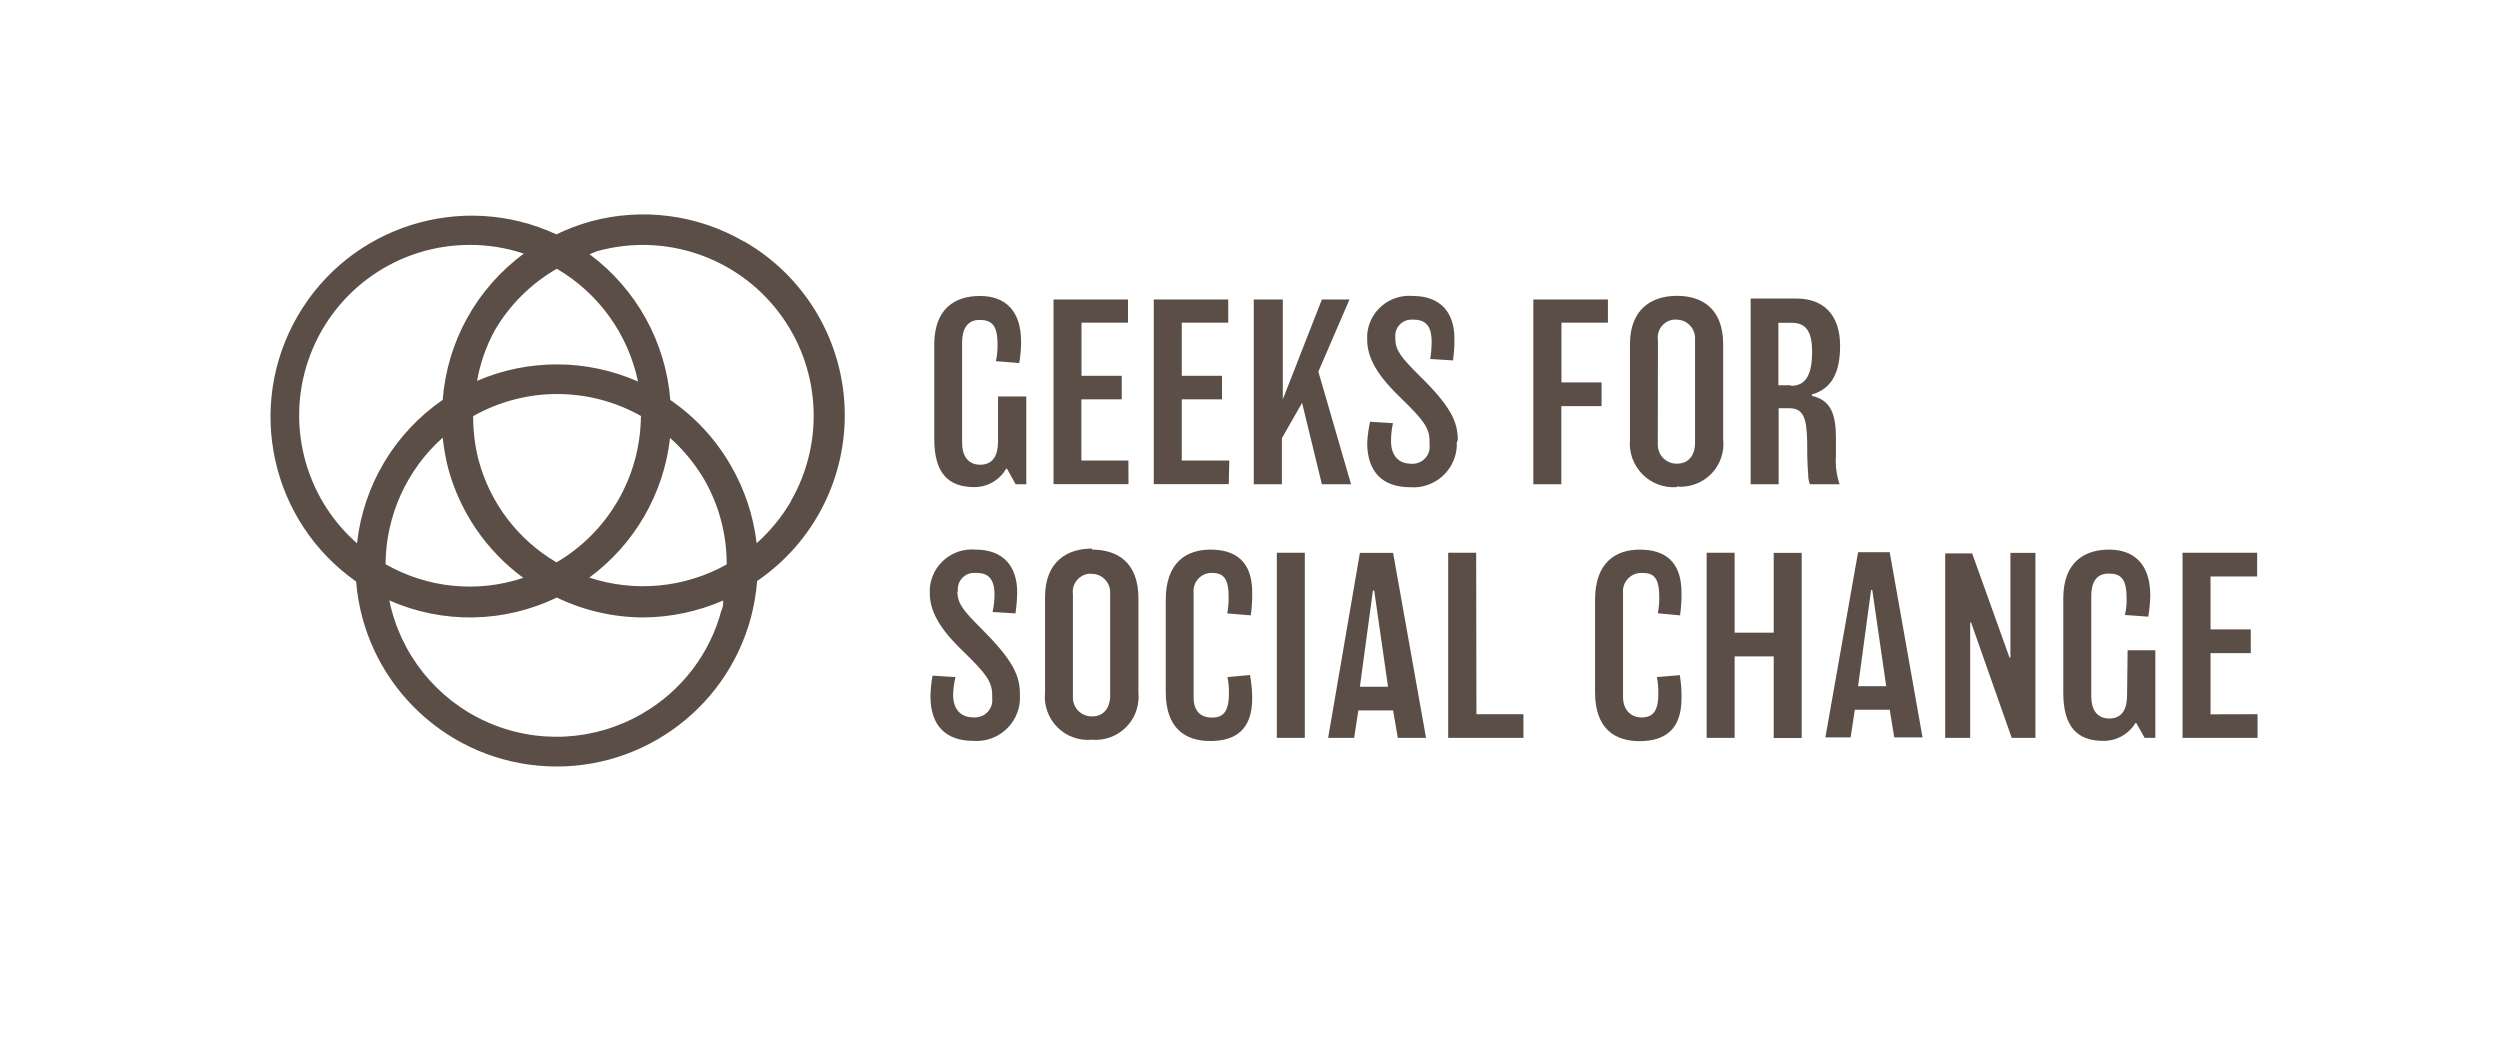
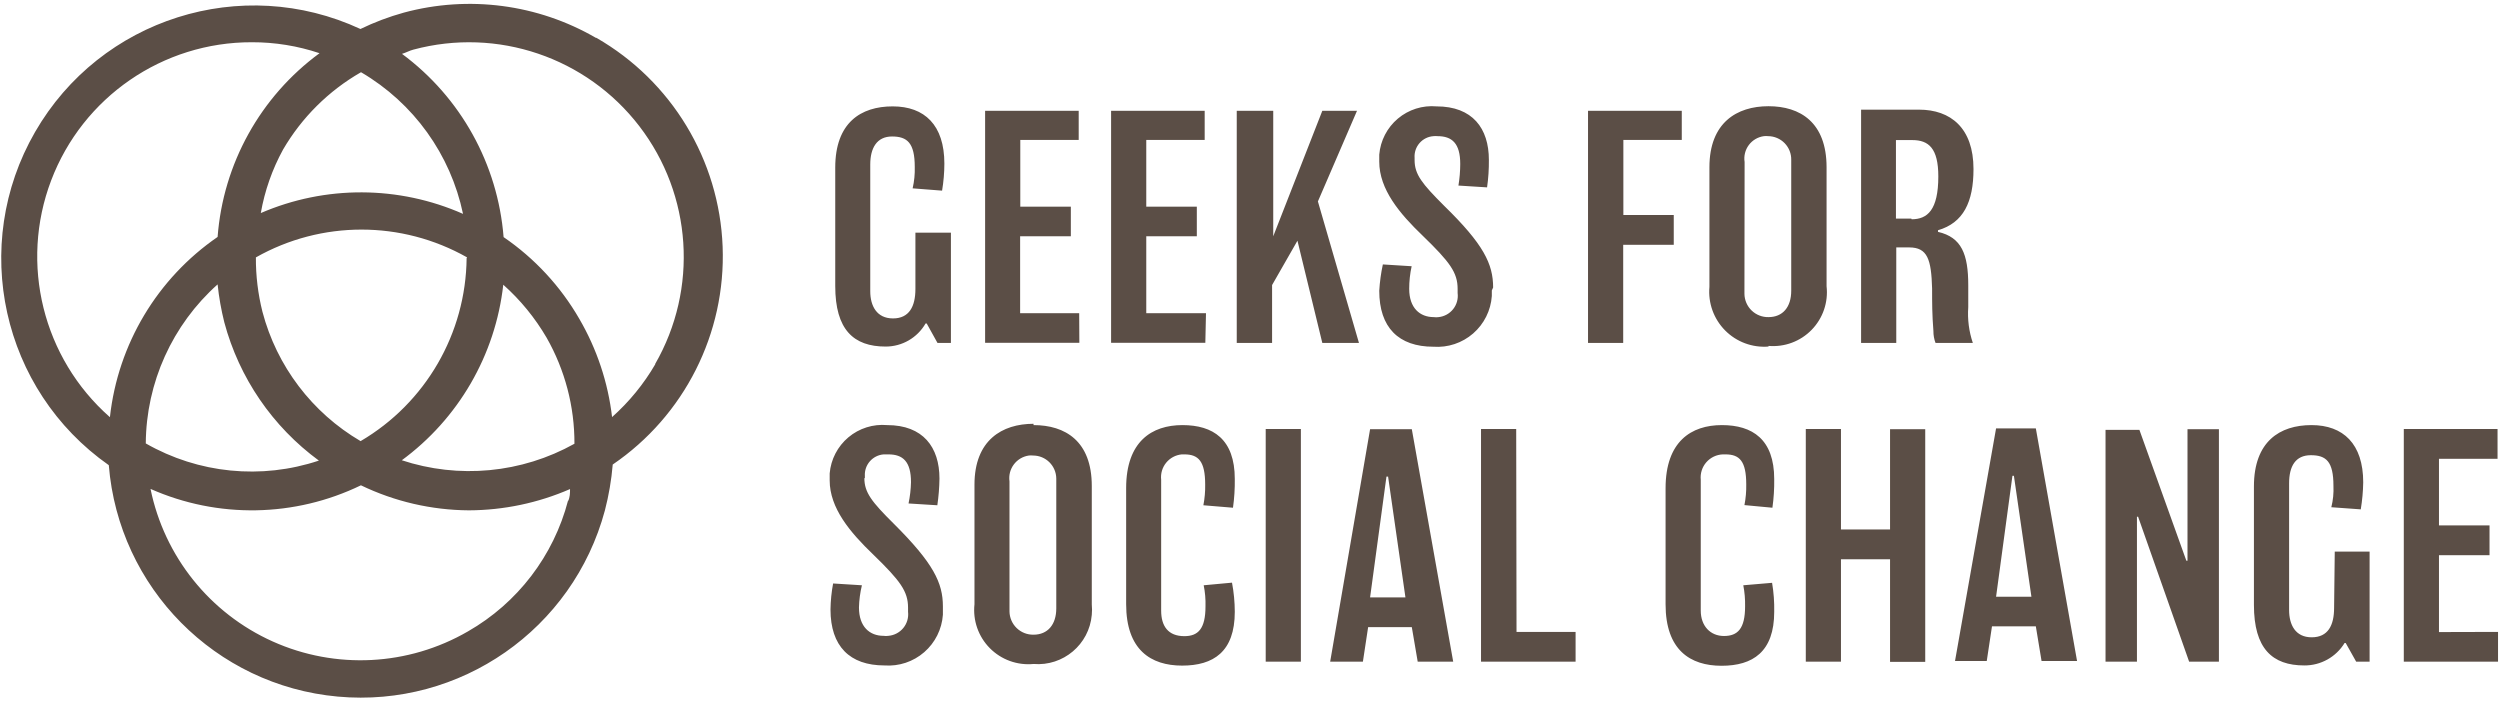
- <svg xmlns="http://www.w3.org/2000/svg" id="Layer_1" data-name="Layer 1" width="192" height="80" viewBox="0 0 192 80">
+ <svg xmlns="http://www.w3.org/2000/svg" id="Layer_1" data-name="Layer 1" width="153" height="43" viewBox="20.7 16.4 152.8 42.6">
  <path fill="#5b4e46" d="M73.56,45.45v-.13A1.25,1.25,0,0,1,74.71,44H75c.88,0,1.38.43,1.38,1.7A7.17,7.17,0,0,1,76.23,47l1.76.11a12.64,12.64,0,0,0,.13-1.63c0-1.92-1-3.27-3.2-3.27a3.24,3.24,0,0,0-3.51,2.95,2.72,2.72,0,0,0,0,.28v.15c0,1.69,1.24,3.17,2.66,4.53,1.66,1.61,2.13,2.25,2.13,3.25v.25A1.32,1.32,0,0,1,75,55.09a1,1,0,0,1-.3,0c-.84,0-1.5-.55-1.5-1.73A6.48,6.48,0,0,1,73.38,52l-1.76-.11a9.31,9.31,0,0,0-.16,1.59c0,2.24,1.17,3.42,3.3,3.42a3.34,3.34,0,0,0,3.57-3.1c0-.11,0-.23,0-.34v-.17c0-1.44-.58-2.64-3-5.05-1.35-1.34-1.8-1.91-1.8-2.79Zm3.09-11.56c0,1.07-.38,1.8-1.37,1.8s-1.39-.76-1.39-1.66V26.28c0-1,.4-1.71,1.33-1.71s1.39.39,1.39,1.86a5.16,5.16,0,0,1-.13,1.31l1.8.14a10.21,10.21,0,0,0,.14-1.65c0-2.36-1.21-3.5-3.16-3.5s-3.51,1-3.51,3.74v7.24c0,2.67,1.12,3.7,3.08,3.7A2.81,2.81,0,0,0,77.27,36h.07L78,37.19h.82V30.45H76.65ZM57.12,18.54A15.4,15.4,0,0,0,45.38,17a15.64,15.64,0,0,0-2.65,1A15.45,15.45,0,0,0,27.35,44.66a15.45,15.45,0,0,0,30.32,2.77,16.67,16.67,0,0,0,.48-2.81,15.4,15.4,0,0,0-1-26.08ZM42.78,20.65A13.16,13.16,0,0,1,49,29.3a15.45,15.45,0,0,0-12.36-.05A12.6,12.6,0,0,1,38,25.37a13,13,0,0,1,4.75-4.72ZM49.22,32a13.12,13.12,0,0,1-6.48,11.19,13,13,0,0,1-6-7.91,13.29,13.29,0,0,1-.4-3.32,13.11,13.11,0,0,1,12.91,0ZM27.41,41.72A13.09,13.09,0,0,1,36.1,18.81a12.9,12.9,0,0,1,4.13.67A15.37,15.37,0,0,0,34,30.71a15.41,15.41,0,0,0-6.58,11ZM34,33.61a16.57,16.57,0,0,0,.41,2.32,15.42,15.42,0,0,0,5.78,8.45,13,13,0,0,1-10.58-1.05A13.15,13.15,0,0,1,34,33.61ZM55.42,46.82a13,13,0,0,1-6.12,8,13.1,13.1,0,0,1-19.4-8.71,15.29,15.29,0,0,0,12.86-.22,15.42,15.42,0,0,0,6.6,1.53,15.64,15.64,0,0,0,6.18-1.3c0,.24,0,.5-.12.74ZM45.23,44.38a15.45,15.45,0,0,0,6.23-10.75,13.34,13.34,0,0,1,2.65,3.24,13,13,0,0,1,1.7,6.48,13.19,13.19,0,0,1-10.58,1Zm15.52-5.89a13.25,13.25,0,0,1-2.64,3.23,15.5,15.5,0,0,0-2-6,15.35,15.35,0,0,0-4.63-5,15.46,15.46,0,0,0-6.21-11.2c.24-.07.46-.2.7-.26A13.12,13.12,0,0,1,60.74,38.48Zm25.91-3.12H83.05v-4.7h3.1V28.86H83.06V24.78h3.57V23H80.91V37.18h5.76Zm42.13,2a3.29,3.29,0,0,0,3.55-3.65V26.45c0-2.75-1.62-3.73-3.55-3.73s-3.61,1-3.61,3.73v7.31a3.36,3.36,0,0,0,3.61,3.65Zm-1.46-11.24a1.38,1.38,0,0,1,1.18-1.58,1.1,1.1,0,0,1,.26,0A1.42,1.42,0,0,1,130.18,26a1.09,1.09,0,0,1,0,.18V34c0,1-.52,1.61-1.39,1.61a1.44,1.44,0,0,1-1.47-1.42c0-.07,0-.14,0-.21Zm-43.46,16c-1.92,0-3.61,1-3.61,3.72v7.31a3.31,3.31,0,0,0,3.61,3.65,3.3,3.3,0,0,0,3.56-3,3.42,3.42,0,0,0,0-.64V45.93c0-2.75-1.63-3.72-3.56-3.72Zm1.39,11.28c0,1-.53,1.61-1.39,1.61a1.44,1.44,0,0,1-1.47-1.42,1.48,1.48,0,0,1,0-.21V45.65a1.4,1.4,0,0,1,1.18-1.58,1.15,1.15,0,0,1,.26,0,1.42,1.42,0,0,1,1.42,1.41,1.1,1.1,0,0,1,0,.18Zm57.44-11-2.51,14.22h1.94l.32-2.12h2.68l.35,2.12h2.17l-2.52-14.22Zm0,10.29,1-7.39h.09l1.07,7.39ZM141,35c0-.34,0-.92,0-1.33,0-1.91-.41-2.94-1.85-3.27v-.1c1.55-.45,2.17-1.72,2.17-3.74,0-2.51-1.4-3.63-3.33-3.63h-3.54V37.19h2.15V31.35h.79c1.12,0,1.35.73,1.4,2.51,0,.88,0,1.57.08,2.6a2,2,0,0,0,.13.73h2.28A5.58,5.58,0,0,1,141,35Zm-3.48-5.41h-.94V24.79h1c1,0,1.59.5,1.59,2.22,0,2.06-.67,2.62-1.63,2.62Zm-1.3,19h-3V42.45h-2.15V56.67h2.15V50.41h3v6.27h2.15V42.46h-2.15Zm18.18,1.91h-.07l-2.87-8h-2.07V56.67h1.92V47.81h.07l3.12,8.86h1.82V42.46h-1.92Zm15.37,4.36v-4.7h3.09V48.34h-3.09V44.27h3.58V42.45h-5.73V56.67h5.76V54.85Zm-6.41-1.48c0,1.07-.37,1.8-1.37,1.8s-1.38-.77-1.38-1.67V45.77c0-1.05.39-1.72,1.33-1.72s1.38.39,1.38,1.87a4.46,4.46,0,0,1-.13,1.31l1.8.13a11.24,11.24,0,0,0,.15-1.65c0-2.35-1.22-3.5-3.16-3.5s-3.52,1-3.52,3.75V53.2c0,2.67,1.12,3.7,3.08,3.7A2.86,2.86,0,0,0,164,55.53h.07l.64,1.14h.82V49.94H163.4Zm-34.33-6.12a11.43,11.43,0,0,0,.11-1.75c0-2.43-1.33-3.3-3.2-3.3s-3.44,1-3.44,3.86v7.09c0,2.8,1.51,3.76,3.42,3.76s3.22-.85,3.22-3.3a9.53,9.53,0,0,0-.13-1.77l-1.76.15a6.13,6.13,0,0,1,.11,1.29c0,1.36-.45,1.81-1.29,1.81s-1.42-.62-1.42-1.55v-8A1.41,1.41,0,0,1,126,44h.16c.86,0,1.27.41,1.27,1.83a6,6,0,0,1-.11,1.27Zm-24.59-4.8L102,56.67h2l.32-2.11h2.67l.36,2.11h2.17l-2.53-14.21Zm0,10.28,1-7.38h.1l1.06,7.38Zm-3.19-24.2L103.64,23h-2.12l-3,7.67h0V23H96.29V37.19h2.16V33.65L100,30.94l1.52,6.25h2.24ZM98.06,56.67h2.15V42.45H98.06Zm-2-9.41a11.48,11.48,0,0,0,.11-1.76c0-2.43-1.33-3.29-3.2-3.29s-3.44,1-3.44,3.85v7.09c0,2.8,1.51,3.76,3.42,3.76s3.22-.84,3.22-3.29A9.7,9.7,0,0,0,96,51.84L94.27,52a5.63,5.63,0,0,1,.11,1.29c0,1.37-.45,1.82-1.29,1.82-1,0-1.42-.62-1.42-1.56v-8A1.4,1.4,0,0,1,92.93,44h.16c.86,0,1.27.42,1.27,1.84a6.06,6.06,0,0,1-.11,1.27Zm17.31-4.81h-2.15V56.67H117V54.85h-3.61ZM123,29.37h-3.08V24.78h3.57V23h-5.73V37.19h2.15v-6H123Zm-28.59,6H90.76v-4.7h3.09V28.86H90.76V24.78h3.57V23H88.61V37.18h5.76Zm17.55-1.57c0-1.44-.58-2.64-3-5-1.35-1.35-1.8-1.91-1.8-2.79v-.13a1.24,1.24,0,0,1,1.16-1.33,1,1,0,0,1,.24,0c.89,0,1.39.44,1.39,1.7a8.4,8.4,0,0,1-.11,1.32l1.75.11A11.09,11.09,0,0,0,111.7,26c0-1.93-1-3.27-3.2-3.27A3.23,3.23,0,0,0,105,25.68a2.72,2.72,0,0,0,0,.28v.15c0,1.69,1.24,3.17,2.66,4.53,1.66,1.61,2.13,2.24,2.13,3.25v.25a1.31,1.31,0,0,1-1.16,1.47,1,1,0,0,1-.3,0c-.84,0-1.5-.55-1.5-1.73a6.48,6.48,0,0,1,.15-1.38l-1.76-.11A10.59,10.59,0,0,0,105,34c0,2.24,1.18,3.42,3.31,3.42a3.34,3.34,0,0,0,3.57-3.1c0-.12,0-.23,0-.34Z" />
</svg>
